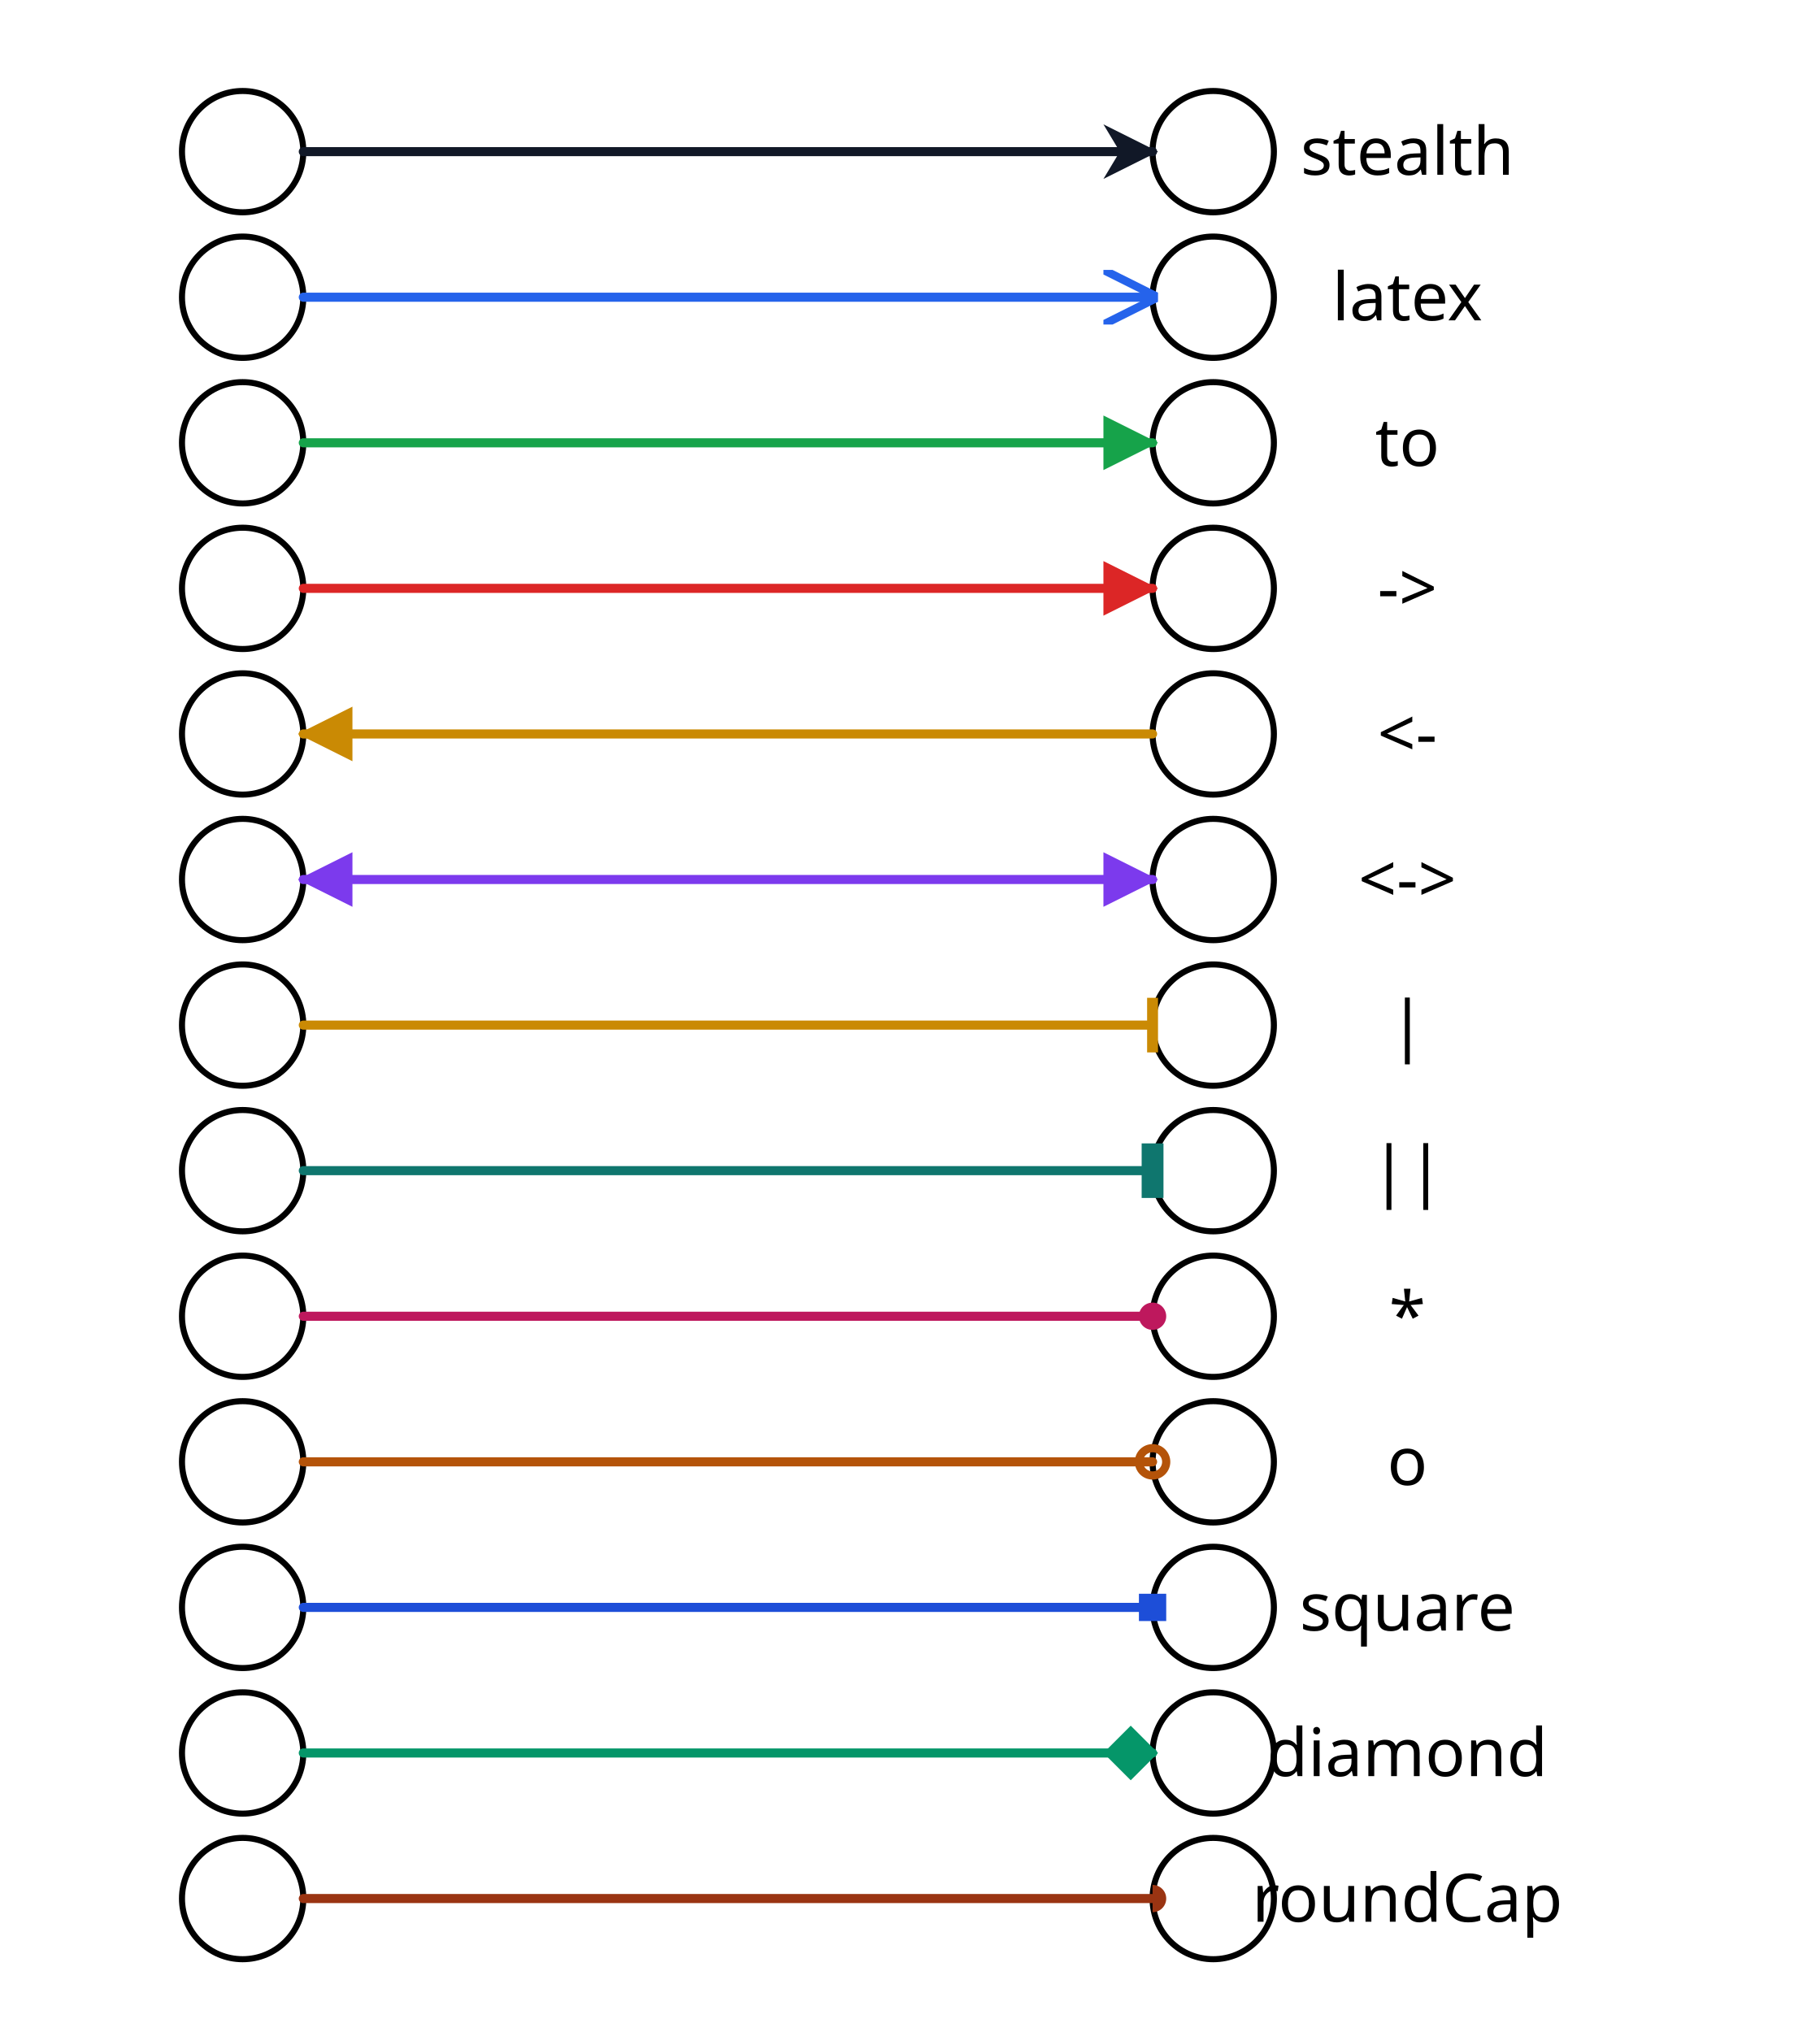
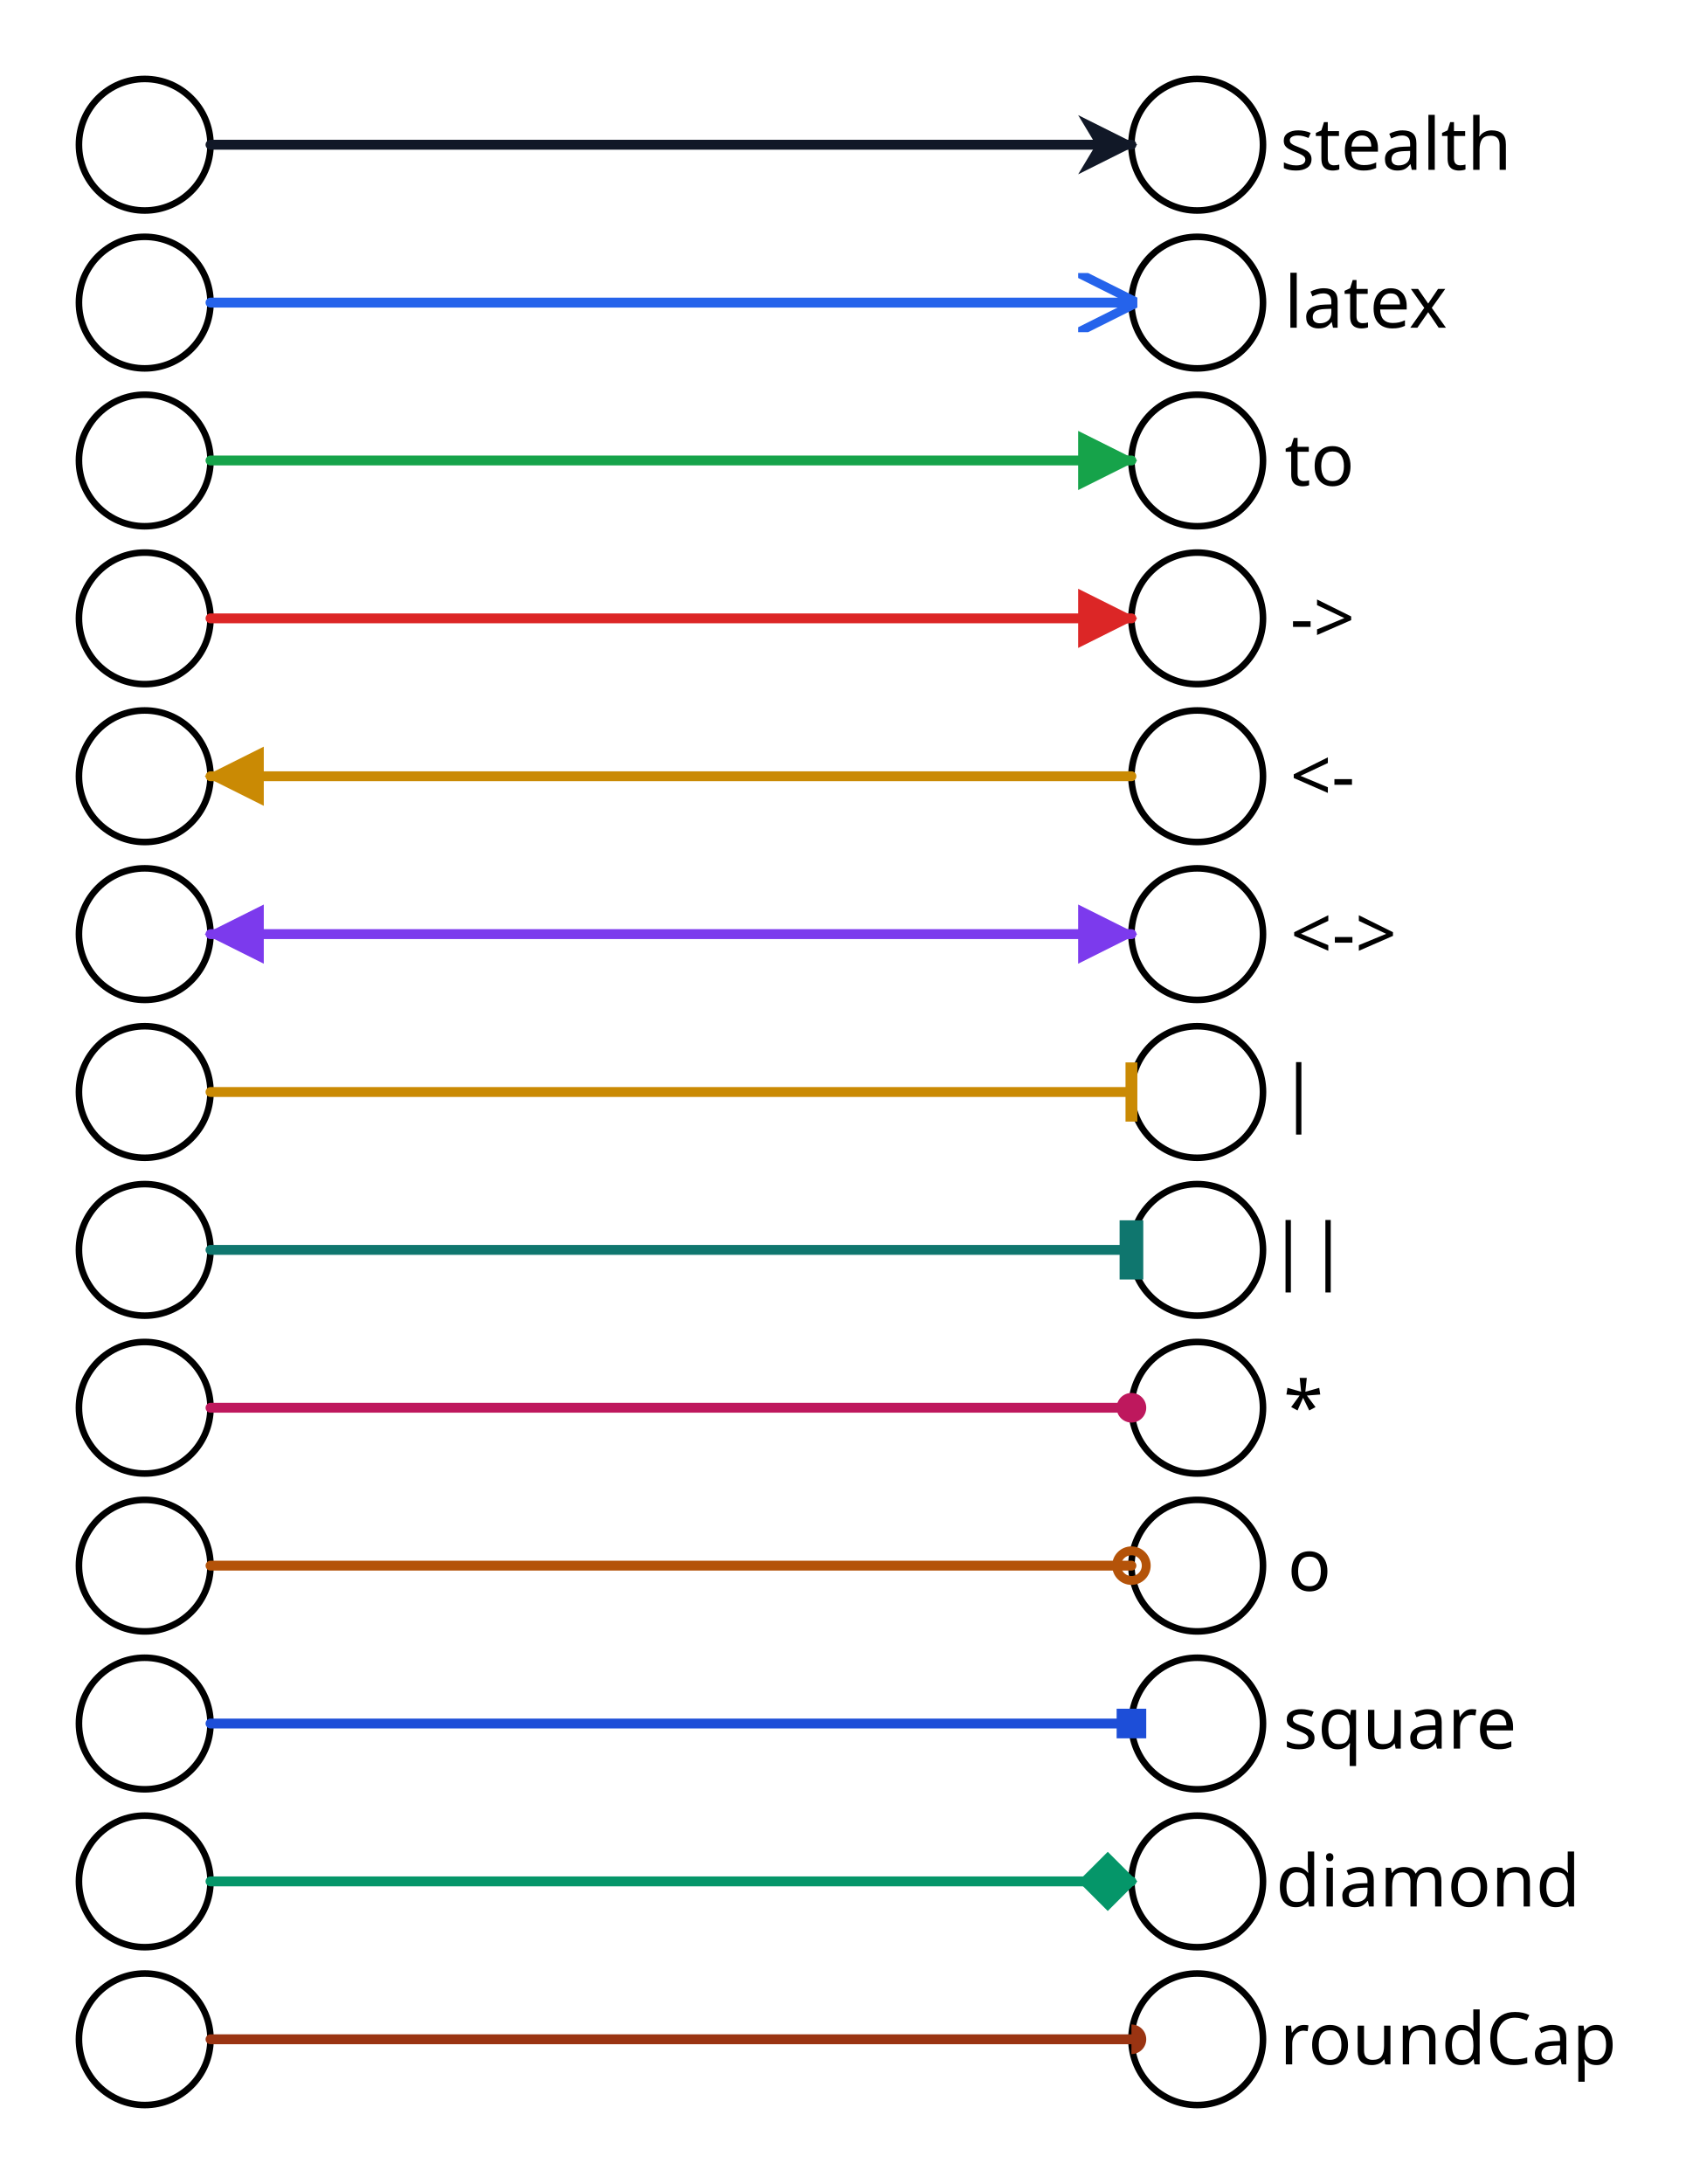
- <svg xmlns="http://www.w3.org/2000/svg" width="300" height="335" viewBox="0 0 300 335">
+ <svg xmlns="http://www.w3.org/2000/svg" width="256.301" height="332" viewBox="18 3 256.301 332">
  <defs>
    <marker markerWidth="6" markerHeight="6" viewBox="0 0 10 10" id="arrow-stealth-111827" refX="9" refY="5" orient="auto">
      <path d="M 0 0 L 10 5 L 0 10 L 3 5 z" fill="#111827" />
    </marker>
    <marker markerWidth="6" markerHeight="6" viewBox="0 0 10 10" id="arrow-latex-2563eb" refX="9" refY="5" orient="auto">
      <path d="M 0 0 L 10 5 L 0 10" fill="none" stroke="#2563eb" stroke-width="1.5" />
    </marker>
    <marker markerWidth="6" markerHeight="6" viewBox="0 0 10 10" id="arrow-to-16a34a" refX="9" refY="5" orient="auto">
      <path d="M 0 0 L 10 5 L 0 10 z" fill="#16a34a" />
    </marker>
    <marker markerWidth="6" markerHeight="6" viewBox="0 0 10 10" id="arrow-to-dc2626" refX="9" refY="5" orient="auto">
      <path d="M 0 0 L 10 5 L 0 10 z" fill="#dc2626" />
    </marker>
    <marker markerWidth="6" markerHeight="6" viewBox="0 0 10 10" id="arrow-to-start-ca8a04" refX="1" refY="5" orient="auto">
      <path d="M 10 0 L 0 5 L 10 10 z" fill="#ca8a04" />
    </marker>
    <marker markerWidth="6" markerHeight="6" viewBox="0 0 10 10" id="arrow-to-7c3aed" refX="9" refY="5" orient="auto">
      <path d="M 0 0 L 10 5 L 0 10 z" fill="#7c3aed" />
    </marker>
    <marker markerWidth="6" markerHeight="6" viewBox="0 0 10 10" id="arrow-to-start-7c3aed" refX="1" refY="5" orient="auto">
      <path d="M 10 0 L 0 5 L 10 10 z" fill="#7c3aed" />
    </marker>
    <marker markerWidth="6" markerHeight="6" viewBox="0 0 10 10" id="arrow-bar-ca8a04" refX="5" refY="5" orient="auto">
      <path d="M 5 0 L 5 10" fill="none" stroke="#ca8a04" stroke-width="2" />
    </marker>
    <marker markerWidth="6" markerHeight="6" viewBox="0 0 10 10" id="arrow-doubleBar-0f766e" refX="5" refY="5" orient="auto">
      <path d="M 4 0 L 4 10 M 6 0 L 6 10" fill="none" stroke="#0f766e" stroke-width="2" />
    </marker>
    <marker markerWidth="6" markerHeight="6" viewBox="0 0 10 10" id="arrow-circle-be185d" refX="5" refY="5" orient="auto">
      <path d="M 7.5 5 A 2.5 2.5 0 0 0 2.5 5 A 2.5 2.5 0 0 0 7.5 5 Z" fill="#be185d" />
    </marker>
    <marker markerWidth="6" markerHeight="6" viewBox="0 0 10 10" id="arrow-openCircle-b45309" refX="5" refY="5" orient="auto">
      <path d="M 7.5 5 A 2.5 2.5 0 0 0 2.5 5 A 2.5 2.5 0 0 0 7.5 5 Z" fill="none" stroke="#b45309" stroke-width="1.5" />
    </marker>
    <marker markerWidth="6" markerHeight="6" viewBox="0 0 10 10" id="arrow-square-1d4ed8" refX="5" refY="5" orient="auto">
      <path d="M 2.5 2.5 L 7.5 2.5 L 7.5 7.5 L 2.5 7.5 Z" fill="#1d4ed8" />
    </marker>
    <marker markerWidth="6" markerHeight="6" viewBox="0 0 10 10" id="arrow-diamond-059669" refX="9" refY="5" orient="auto">
      <path d="M 0 5 L 5 0 L 10 5 L 5 10 Z" fill="#059669" />
    </marker>
    <marker markerWidth="6" markerHeight="6" viewBox="0 0 10 10" id="arrow-roundCap-9a3412" refX="5" refY="5" orient="auto">
      <path d="M 5 2.5 A 2.5 2.5 0 0 1 5 7.5 Z" fill="#9a3412" />
    </marker>
  </defs>
  <g>
    <path d="M 30 25 A 10 10 0 1 0 50 25 A 10 10 0 1 0 30 25" stroke="#000000" stroke-width="1" stroke-opacity="1" stroke-linecap="round" stroke-linejoin="round" fill="none" fill-opacity="1" opacity="1" />
  </g>
  <g>
    <path d="M 190 25 A 10 10 0 1 0 210 25 A 10 10 0 1 0 190 25" stroke="#000000" stroke-width="1" stroke-opacity="1" stroke-linecap="round" stroke-linejoin="round" fill="none" fill-opacity="1" opacity="1" />
  </g>
+   <text x="230.203" y="25" font-family="sans-serif" font-size="11" font-weight="normal" fill="#000000" text-anchor="middle" dominant-baseline="middle">stealth</text>
  <g>
    <path d="M 50 25 L 190 25" stroke="#111827" stroke-width="1.5" stroke-opacity="1" stroke-linecap="round" stroke-linejoin="round" fill="none" fill-opacity="1" opacity="1" marker-end="url(#arrow-stealth-111827)" />
  </g>
-   <text x="232" y="25" font-family="sans-serif" font-size="11" font-weight="normal" fill="#000000" text-anchor="middle" dominant-baseline="middle">stealth</text>
  <g>
    <path d="M 30 49 A 10 10 0 1 0 50 49 A 10 10 0 1 0 30 49" stroke="#000000" stroke-width="1" stroke-opacity="1" stroke-linecap="round" stroke-linejoin="round" fill="none" fill-opacity="1" opacity="1" />
  </g>
  <g>
    <path d="M 190 49 A 10 10 0 1 0 210 49 A 10 10 0 1 0 190 49" stroke="#000000" stroke-width="1" stroke-opacity="1" stroke-linecap="round" stroke-linejoin="round" fill="none" fill-opacity="1" opacity="1" />
  </g>
+   <text x="225.616" y="49" font-family="sans-serif" font-size="11" font-weight="normal" fill="#000000" text-anchor="middle" dominant-baseline="middle">latex</text>
  <g>
    <path d="M 50 49 L 190 49" stroke="#2563eb" stroke-width="1.5" stroke-opacity="1" stroke-linecap="round" stroke-linejoin="round" fill="none" fill-opacity="1" opacity="1" marker-end="url(#arrow-latex-2563eb)" />
  </g>
-   <text x="232" y="49" font-family="sans-serif" font-size="11" font-weight="normal" fill="#000000" text-anchor="middle" dominant-baseline="middle">latex</text>
  <g>
    <path d="M 30 73 A 10 10 0 1 0 50 73 A 10 10 0 1 0 30 73" stroke="#000000" stroke-width="1" stroke-opacity="1" stroke-linecap="round" stroke-linejoin="round" fill="none" fill-opacity="1" opacity="1" />
  </g>
  <g>
    <path d="M 190 73 A 10 10 0 1 0 210 73 A 10 10 0 1 0 190 73" stroke="#000000" stroke-width="1" stroke-opacity="1" stroke-linecap="round" stroke-linejoin="round" fill="none" fill-opacity="1" opacity="1" />
  </g>
+   <text x="218.587" y="73" font-family="sans-serif" font-size="11" font-weight="normal" fill="#000000" text-anchor="middle" dominant-baseline="middle">to</text>
  <g>
    <path d="M 50 73 L 190 73" stroke="#16a34a" stroke-width="1.5" stroke-opacity="1" stroke-linecap="round" stroke-linejoin="round" fill="none" fill-opacity="1" opacity="1" marker-end="url(#arrow-to-16a34a)" />
  </g>
-   <text x="232" y="73" font-family="sans-serif" font-size="11" font-weight="normal" fill="#000000" text-anchor="middle" dominant-baseline="middle">to</text>
  <g>
    <path d="M 30 97 A 10 10 0 1 0 50 97 A 10 10 0 1 0 30 97" stroke="#000000" stroke-width="1" stroke-opacity="1" stroke-linecap="round" stroke-linejoin="round" fill="none" fill-opacity="1" opacity="1" />
  </g>
  <g>
    <path d="M 190 97 A 10 10 0 1 0 210 97 A 10 10 0 1 0 190 97" stroke="#000000" stroke-width="1" stroke-opacity="1" stroke-linecap="round" stroke-linejoin="round" fill="none" fill-opacity="1" opacity="1" />
  </g>
+   <text x="219.043" y="97" font-family="sans-serif" font-size="11" font-weight="normal" fill="#000000" text-anchor="middle" dominant-baseline="middle">-&gt;</text>
  <g>
    <path d="M 50 97 L 190 97" stroke="#dc2626" stroke-width="1.5" stroke-opacity="1" stroke-linecap="round" stroke-linejoin="round" fill="none" fill-opacity="1" opacity="1" marker-end="url(#arrow-to-dc2626)" />
  </g>
-   <text x="232" y="97" font-family="sans-serif" font-size="11" font-weight="normal" fill="#000000" text-anchor="middle" dominant-baseline="middle">-&gt;</text>
  <g>
    <path d="M 30 121 A 10 10 0 1 0 50 121 A 10 10 0 1 0 30 121" stroke="#000000" stroke-width="1" stroke-opacity="1" stroke-linecap="round" stroke-linejoin="round" fill="none" fill-opacity="1" opacity="1" />
  </g>
  <g>
    <path d="M 190 121 A 10 10 0 1 0 210 121 A 10 10 0 1 0 190 121" stroke="#000000" stroke-width="1" stroke-opacity="1" stroke-linecap="round" stroke-linejoin="round" fill="none" fill-opacity="1" opacity="1" />
  </g>
+   <text x="219.043" y="121" font-family="sans-serif" font-size="11" font-weight="normal" fill="#000000" text-anchor="middle" dominant-baseline="middle">&lt;-</text>
  <g>
    <path d="M 50 121 L 190 121" stroke="#ca8a04" stroke-width="1.5" stroke-opacity="1" stroke-linecap="round" stroke-linejoin="round" fill="none" fill-opacity="1" opacity="1" marker-start="url(#arrow-to-start-ca8a04)" />
  </g>
-   <text x="232" y="121" font-family="sans-serif" font-size="11" font-weight="normal" fill="#000000" text-anchor="middle" dominant-baseline="middle">&lt;-</text>
  <g>
    <path d="M 30 145 A 10 10 0 1 0 50 145 A 10 10 0 1 0 30 145" stroke="#000000" stroke-width="1" stroke-opacity="1" stroke-linecap="round" stroke-linejoin="round" fill="none" fill-opacity="1" opacity="1" />
  </g>
  <g>
    <path d="M 190 145 A 10 10 0 1 0 210 145 A 10 10 0 1 0 190 145" stroke="#000000" stroke-width="1" stroke-opacity="1" stroke-linecap="round" stroke-linejoin="round" fill="none" fill-opacity="1" opacity="1" />
  </g>
+   <text x="222.256" y="145" font-family="sans-serif" font-size="11" font-weight="normal" fill="#000000" text-anchor="middle" dominant-baseline="middle">&lt;-&gt;</text>
  <g>
    <path d="M 50 145 L 190 145" stroke="#7c3aed" stroke-width="1.5" stroke-opacity="1" stroke-linecap="round" stroke-linejoin="round" fill="none" fill-opacity="1" opacity="1" marker-end="url(#arrow-to-7c3aed)" marker-start="url(#arrow-to-start-7c3aed)" />
  </g>
-   <text x="232" y="145" font-family="sans-serif" font-size="11" font-weight="normal" fill="#000000" text-anchor="middle" dominant-baseline="middle">&lt;-&gt;</text>
  <g>
    <path d="M 30 169 A 10 10 0 1 0 50 169 A 10 10 0 1 0 30 169" stroke="#000000" stroke-width="1" stroke-opacity="1" stroke-linecap="round" stroke-linejoin="round" fill="none" fill-opacity="1" opacity="1" />
  </g>
  <g>
    <path d="M 190 169 A 10 10 0 1 0 210 169 A 10 10 0 1 0 190 169" stroke="#000000" stroke-width="1" stroke-opacity="1" stroke-linecap="round" stroke-linejoin="round" fill="none" fill-opacity="1" opacity="1" />
  </g>
+   <text x="215.43" y="169" font-family="sans-serif" font-size="11" font-weight="normal" fill="#000000" text-anchor="middle" dominant-baseline="middle">|</text>
  <g>
    <path d="M 50 169 L 190 169" stroke="#ca8a04" stroke-width="1.5" stroke-opacity="1" stroke-linecap="round" stroke-linejoin="round" fill="none" fill-opacity="1" opacity="1" marker-end="url(#arrow-bar-ca8a04)" />
  </g>
-   <text x="232" y="169" font-family="sans-serif" font-size="11" font-weight="normal" fill="#000000" text-anchor="middle" dominant-baseline="middle">|</text>
  <g>
    <path d="M 30 193 A 10 10 0 1 0 50 193 A 10 10 0 1 0 30 193" stroke="#000000" stroke-width="1" stroke-opacity="1" stroke-linecap="round" stroke-linejoin="round" fill="none" fill-opacity="1" opacity="1" />
  </g>
  <g>
    <path d="M 190 193 A 10 10 0 1 0 210 193 A 10 10 0 1 0 190 193" stroke="#000000" stroke-width="1" stroke-opacity="1" stroke-linecap="round" stroke-linejoin="round" fill="none" fill-opacity="1" opacity="1" />
  </g>
+   <text x="216.86" y="193" font-family="sans-serif" font-size="11" font-weight="normal" fill="#000000" text-anchor="middle" dominant-baseline="middle">||</text>
  <g>
    <path d="M 50 193 L 190 193" stroke="#0f766e" stroke-width="1.5" stroke-opacity="1" stroke-linecap="round" stroke-linejoin="round" fill="none" fill-opacity="1" opacity="1" marker-end="url(#arrow-doubleBar-0f766e)" />
  </g>
-   <text x="232" y="193" font-family="sans-serif" font-size="11" font-weight="normal" fill="#000000" text-anchor="middle" dominant-baseline="middle">||</text>
  <g>
    <path d="M 30 217 A 10 10 0 1 0 50 217 A 10 10 0 1 0 30 217" stroke="#000000" stroke-width="1" stroke-opacity="1" stroke-linecap="round" stroke-linejoin="round" fill="none" fill-opacity="1" opacity="1" />
  </g>
  <g>
    <path d="M 190 217 A 10 10 0 1 0 210 217 A 10 10 0 1 0 190 217" stroke="#000000" stroke-width="1" stroke-opacity="1" stroke-linecap="round" stroke-linejoin="round" fill="none" fill-opacity="1" opacity="1" />
  </g>
+   <text x="216.139" y="217" font-family="sans-serif" font-size="11" font-weight="normal" fill="#000000" text-anchor="middle" dominant-baseline="middle">*</text>
  <g>
    <path d="M 50 217 L 190 217" stroke="#be185d" stroke-width="1.5" stroke-opacity="1" stroke-linecap="round" stroke-linejoin="round" fill="none" fill-opacity="1" opacity="1" marker-end="url(#arrow-circle-be185d)" />
  </g>
-   <text x="232" y="217" font-family="sans-serif" font-size="11" font-weight="normal" fill="#000000" text-anchor="middle" dominant-baseline="middle">*</text>
  <g>
    <path d="M 30 241 A 10 10 0 1 0 50 241 A 10 10 0 1 0 30 241" stroke="#000000" stroke-width="1" stroke-opacity="1" stroke-linecap="round" stroke-linejoin="round" fill="none" fill-opacity="1" opacity="1" />
  </g>
  <g>
    <path d="M 190 241 A 10 10 0 1 0 210 241 A 10 10 0 1 0 190 241" stroke="#000000" stroke-width="1" stroke-opacity="1" stroke-linecap="round" stroke-linejoin="round" fill="none" fill-opacity="1" opacity="1" />
  </g>
+   <text x="217.058" y="241" font-family="sans-serif" font-size="11" font-weight="normal" fill="#000000" text-anchor="middle" dominant-baseline="middle">o</text>
  <g>
    <path d="M 50 241 L 190 241" stroke="#b45309" stroke-width="1.5" stroke-opacity="1" stroke-linecap="round" stroke-linejoin="round" fill="none" fill-opacity="1" opacity="1" marker-end="url(#arrow-openCircle-b45309)" />
  </g>
-   <text x="232" y="241" font-family="sans-serif" font-size="11" font-weight="normal" fill="#000000" text-anchor="middle" dominant-baseline="middle">o</text>
  <g>
    <path d="M 30 265 A 10 10 0 1 0 50 265 A 10 10 0 1 0 30 265" stroke="#000000" stroke-width="1" stroke-opacity="1" stroke-linecap="round" stroke-linejoin="round" fill="none" fill-opacity="1" opacity="1" />
  </g>
  <g>
    <path d="M 190 265 A 10 10 0 1 0 210 265 A 10 10 0 1 0 190 265" stroke="#000000" stroke-width="1" stroke-opacity="1" stroke-linecap="round" stroke-linejoin="round" fill="none" fill-opacity="1" opacity="1" />
  </g>
+   <text x="230.814" y="265" font-family="sans-serif" font-size="11" font-weight="normal" fill="#000000" text-anchor="middle" dominant-baseline="middle">square</text>
  <g>
    <path d="M 50 265 L 190 265" stroke="#1d4ed8" stroke-width="1.5" stroke-opacity="1" stroke-linecap="round" stroke-linejoin="round" fill="none" fill-opacity="1" opacity="1" marker-end="url(#arrow-square-1d4ed8)" />
  </g>
-   <text x="232" y="265" font-family="sans-serif" font-size="11" font-weight="normal" fill="#000000" text-anchor="middle" dominant-baseline="middle">square</text>
  <g>
    <path d="M 30 289 A 10 10 0 1 0 50 289 A 10 10 0 1 0 30 289" stroke="#000000" stroke-width="1" stroke-opacity="1" stroke-linecap="round" stroke-linejoin="round" fill="none" fill-opacity="1" opacity="1" />
  </g>
  <g>
    <path d="M 190 289 A 10 10 0 1 0 210 289 A 10 10 0 1 0 190 289" stroke="#000000" stroke-width="1" stroke-opacity="1" stroke-linecap="round" stroke-linejoin="round" fill="none" fill-opacity="1" opacity="1" />
  </g>
+   <text x="235.093" y="289" font-family="sans-serif" font-size="11" font-weight="normal" fill="#000000" text-anchor="middle" dominant-baseline="middle">diamond</text>
  <g>
    <path d="M 50 289 L 190 289" stroke="#059669" stroke-width="1.5" stroke-opacity="1" stroke-linecap="round" stroke-linejoin="round" fill="none" fill-opacity="1" opacity="1" marker-end="url(#arrow-diamond-059669)" />
  </g>
-   <text x="232" y="289" font-family="sans-serif" font-size="11" font-weight="normal" fill="#000000" text-anchor="middle" dominant-baseline="middle">diamond</text>
  <g>
    <path d="M 30 313 A 10 10 0 1 0 50 313 A 10 10 0 1 0 30 313" stroke="#000000" stroke-width="1" stroke-opacity="1" stroke-linecap="round" stroke-linejoin="round" fill="none" fill-opacity="1" opacity="1" />
  </g>
  <g>
    <path d="M 190 313 A 10 10 0 1 0 210 313 A 10 10 0 1 0 190 313" stroke="#000000" stroke-width="1" stroke-opacity="1" stroke-linecap="round" stroke-linejoin="round" fill="none" fill-opacity="1" opacity="1" />
  </g>
+   <text x="238.15" y="313" font-family="sans-serif" font-size="11" font-weight="normal" fill="#000000" text-anchor="middle" dominant-baseline="middle">roundCap</text>
  <g>
    <path d="M 50 313 L 190 313" stroke="#9a3412" stroke-width="1.5" stroke-opacity="1" stroke-linecap="round" stroke-linejoin="round" fill="none" fill-opacity="1" opacity="1" marker-end="url(#arrow-roundCap-9a3412)" />
  </g>
-   <text x="232" y="313" font-family="sans-serif" font-size="11" font-weight="normal" fill="#000000" text-anchor="middle" dominant-baseline="middle">roundCap</text>
</svg>
